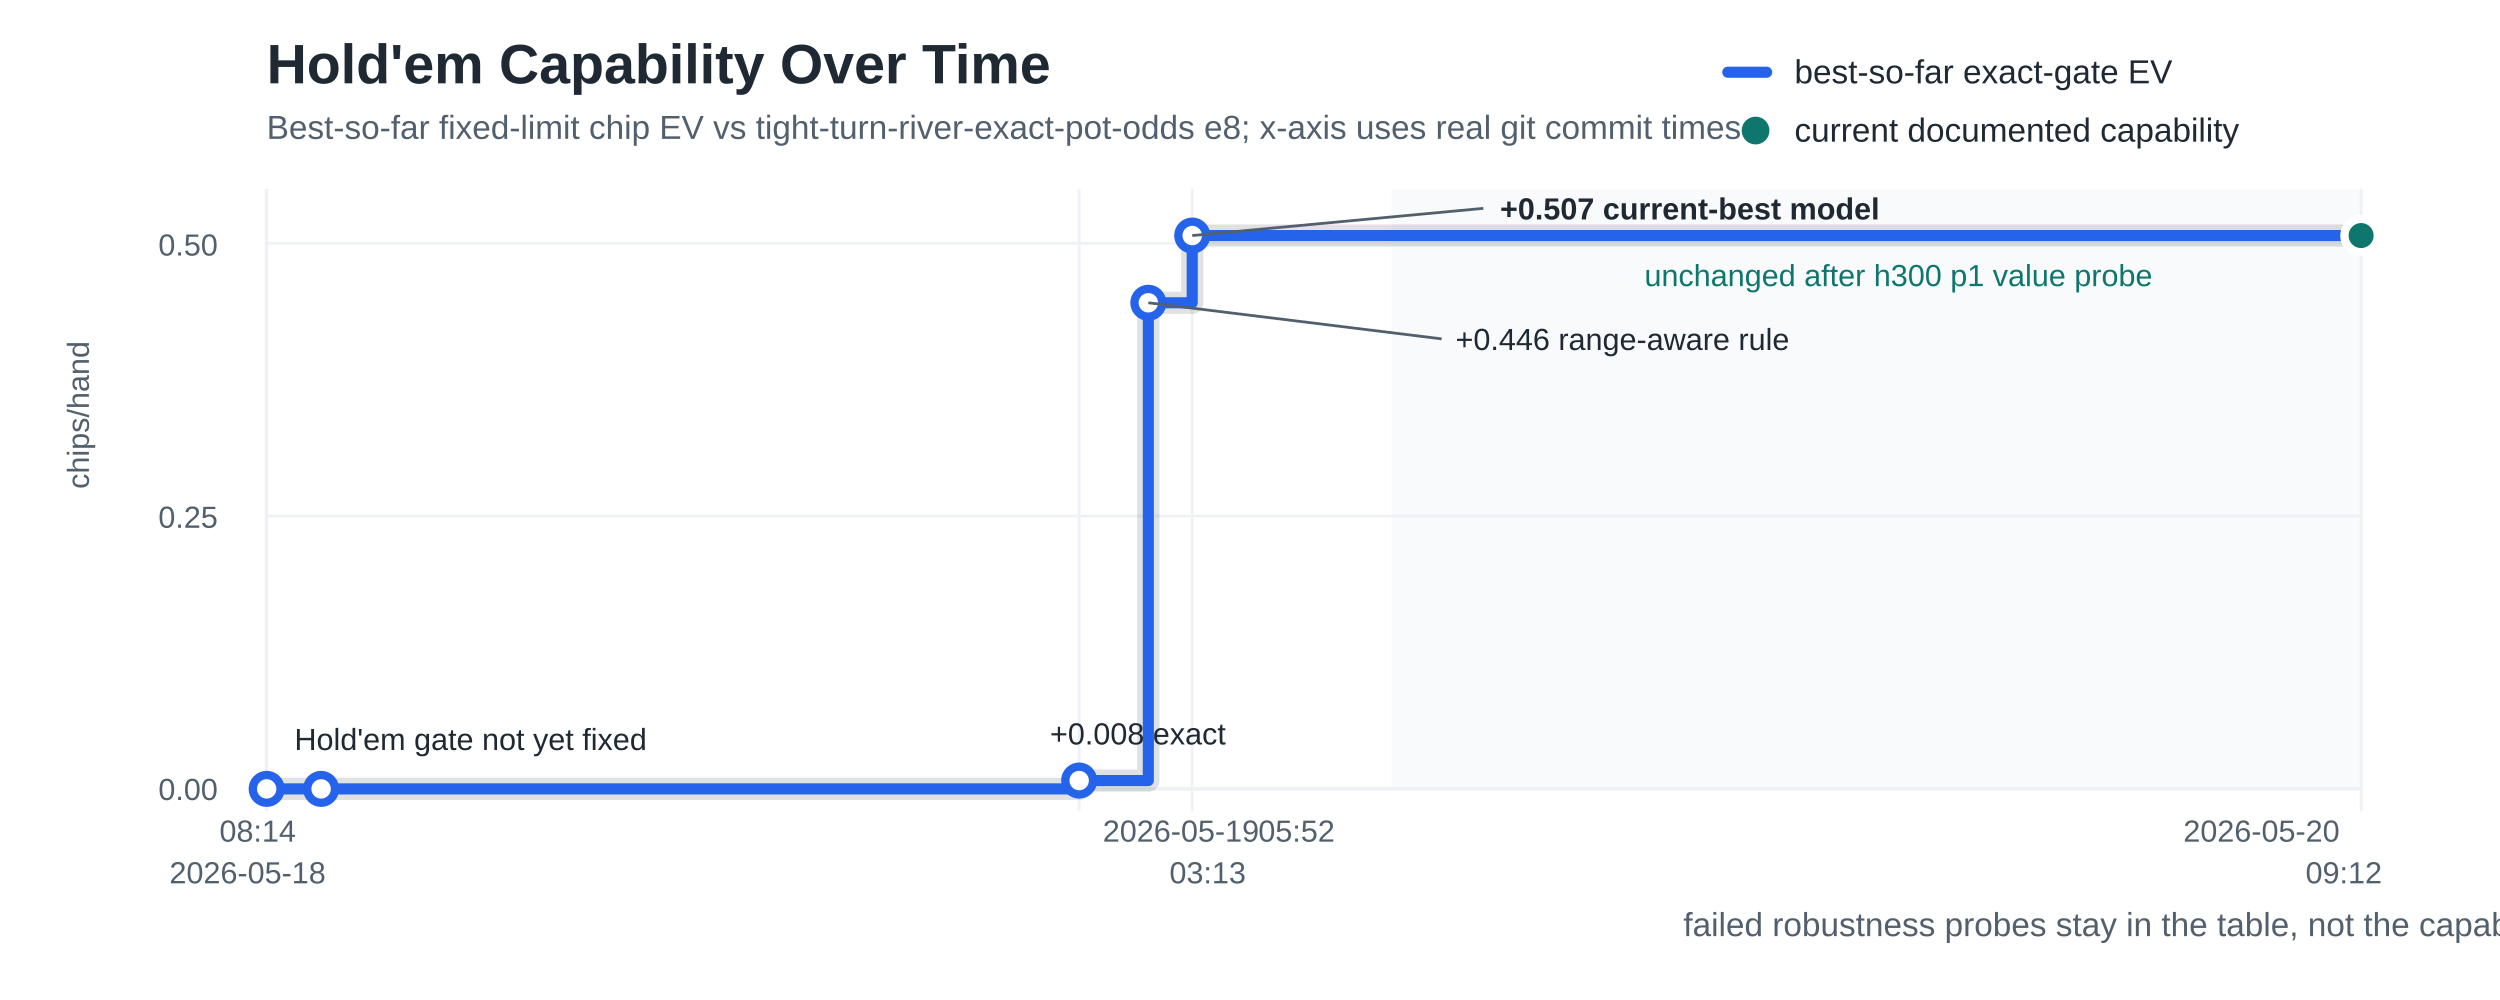
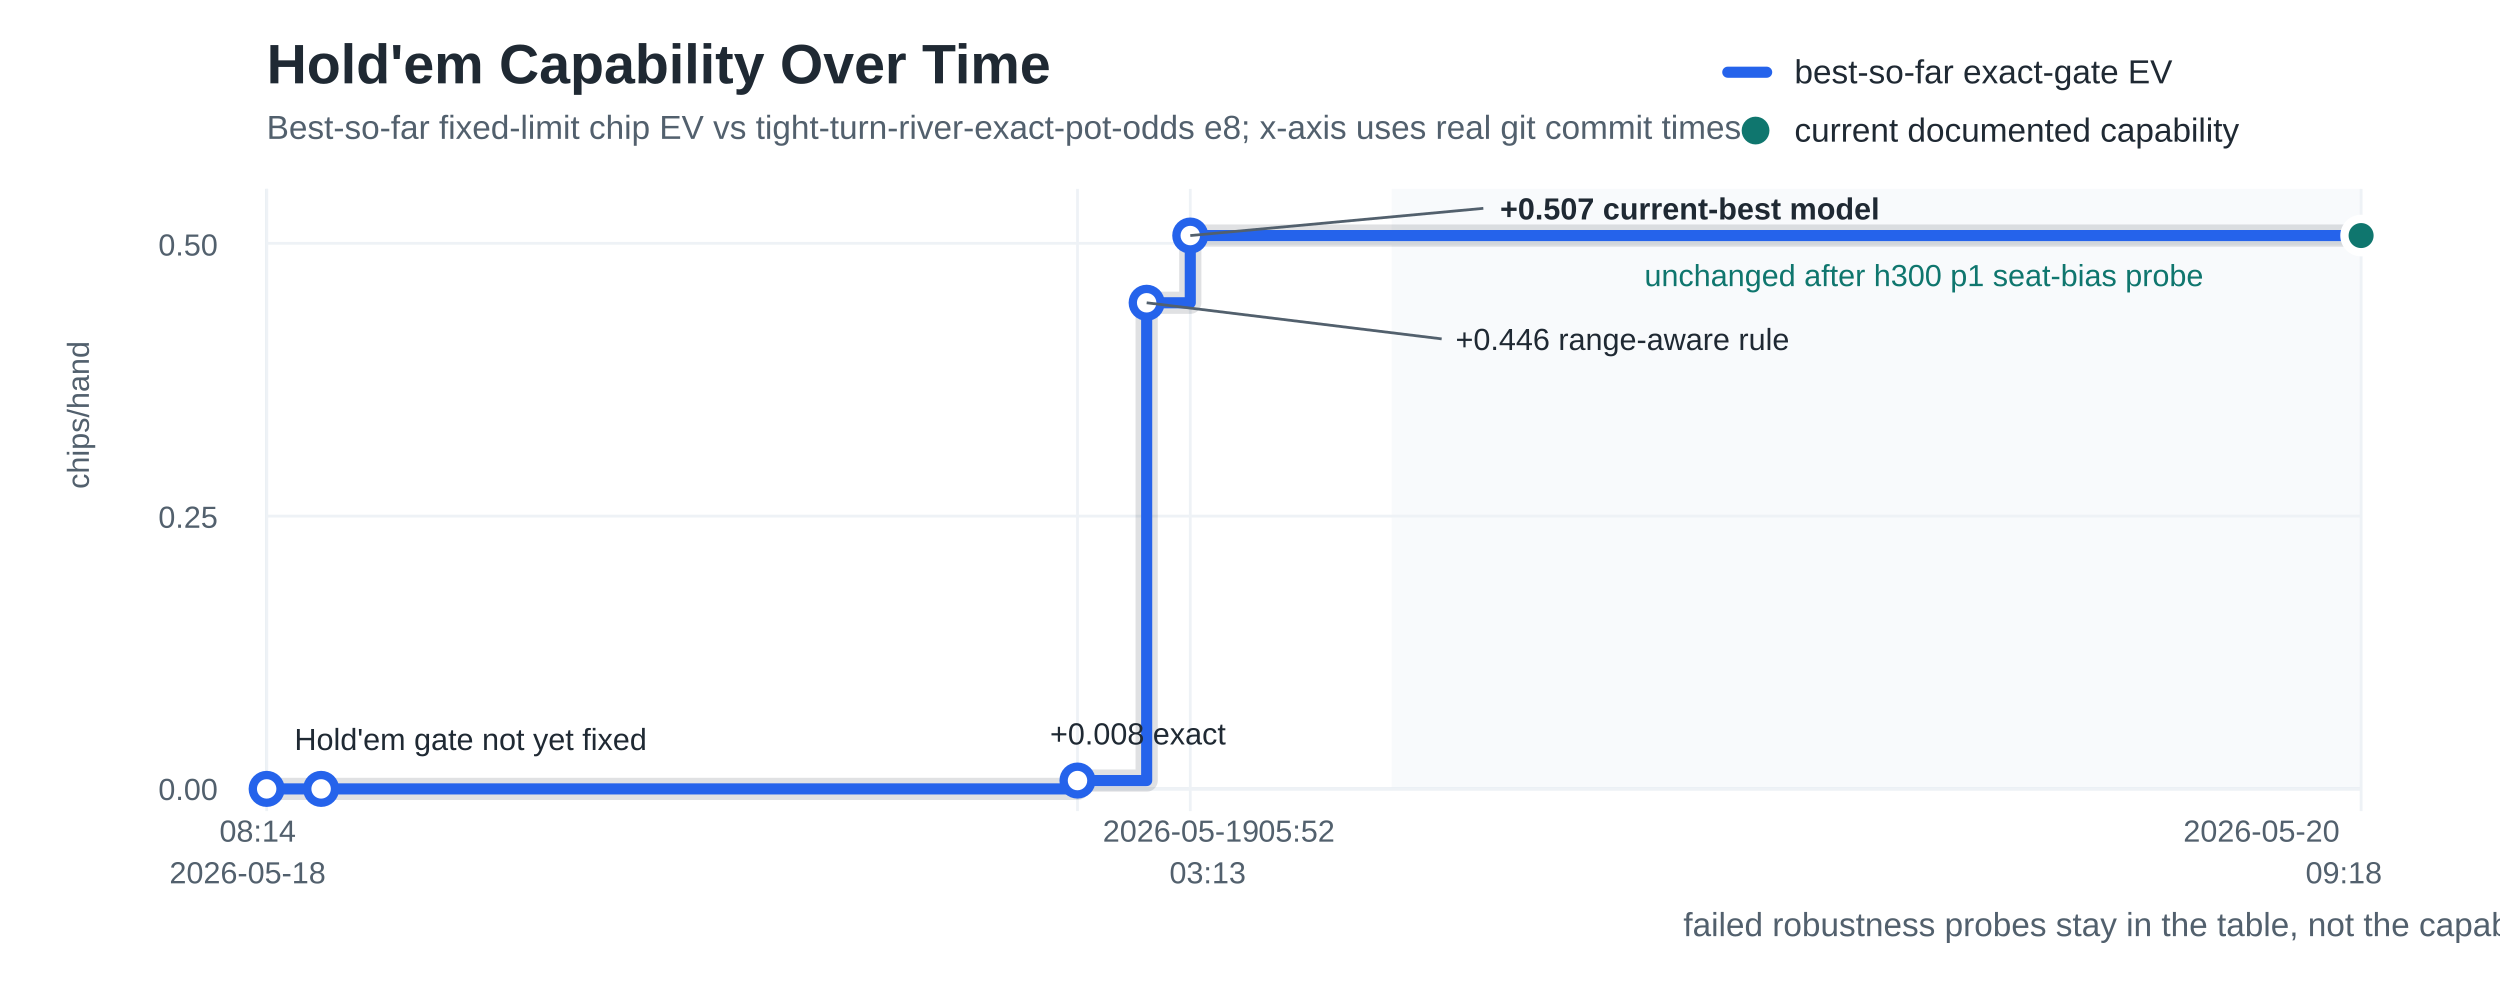
<svg xmlns="http://www.w3.org/2000/svg" width="900" height="360" viewBox="0 0 900 360" role="img" aria-labelledby="title desc">
  <rect width="900" height="360" fill="#ffffff" />
  <rect x="501" y="68" width="349" height="216" fill="#f8fafc" />
  <text x="96" y="30" font-family="Arial, Helvetica, sans-serif" font-size="20" font-weight="700" fill="#1f2933">Hold'em Capability Over Time</text>
  <text x="96" y="50" font-family="Arial, Helvetica, sans-serif" font-size="12" fill="#52606d">Best-so-far fixed-limit chip EV vs tight-turn-river-exact-pot-odds e8; x-axis uses real git commit times</text>
  <g stroke="#d9e2ec" stroke-width="1">
    <line x1="96" y1="284" x2="850" y2="284" />
    <line x1="96" y1="68" x2="96" y2="284" />
  </g>
  <g font-family="Arial, Helvetica, sans-serif" font-size="11" fill="#52606d">
    <line x1="96" y1="284.0" x2="850" y2="284.0" stroke="#eef2f6" stroke-width="1" />
    <text x="57" y="288">0.00</text>
    <line x1="96" y1="185.8" x2="850" y2="185.8" stroke="#eef2f6" stroke-width="1" />
    <text x="57" y="190">0.25</text>
    <line x1="96" y1="87.6" x2="850" y2="87.6" stroke="#eef2f6" stroke-width="1" />
    <text x="57" y="92">0.50</text>
    <text x="32" y="176" transform="rotate(-90 32 176)">chips/hand</text>
  </g>
  <g stroke="#eef2f6" stroke-width="1">
    <line x1="96.0" y1="68" x2="96.0" y2="292" />
-     <line x1="388.5" y1="68" x2="388.5" y2="292" />
-     <line x1="429.2" y1="68" x2="429.2" y2="292" />
+     <line x1="387.9" y1="68" x2="387.9" y2="292" />
+     <line x1="428.5" y1="68" x2="428.5" y2="292" />
    <line x1="850.0" y1="68" x2="850.0" y2="292" />
  </g>
-   <path d="M 96.0 284.0 L 115.6 284.0 L 115.6 284.0 L 388.5 284.0 L 388.5 281.0 L 413.4 281.0 L 413.4 109.0 L 429.2 109.0 L 429.2 84.8 L 850.0 84.8 L 850.0 84.8" fill="none" stroke="#1f2933" stroke-opacity="0.14" stroke-width="8" stroke-linecap="round" stroke-linejoin="round" />
-   <path d="M 96.0 284.0 L 115.6 284.0 L 115.6 284.0 L 388.5 284.0 L 388.5 281.0 L 413.4 281.0 L 413.4 109.0 L 429.2 109.0 L 429.2 84.8 L 850.0 84.8 L 850.0 84.8" fill="none" stroke="#2563eb" stroke-width="4" stroke-linecap="round" stroke-linejoin="round" />
+   <path d="M 96.0 284.0 L 115.6 284.0 L 115.6 284.0 L 387.9 284.0 L 387.9 281.0 L 412.8 281.0 L 412.8 109.0 L 428.5 109.0 L 428.5 84.8 L 850.0 84.8 L 850.0 84.8" fill="none" stroke="#1f2933" stroke-opacity="0.14" stroke-width="8" stroke-linecap="round" stroke-linejoin="round" />
+   <path d="M 96.0 284.0 L 115.6 284.0 L 115.6 284.0 L 387.9 284.0 L 387.9 281.0 L 412.8 281.0 L 412.8 109.0 L 428.5 109.0 L 428.5 84.8 L 850.0 84.8 L 850.0 84.8" fill="none" stroke="#2563eb" stroke-width="4" stroke-linecap="round" stroke-linejoin="round" />
  <g fill="#ffffff" stroke="#2563eb" stroke-width="3">
    <circle cx="96.0" cy="284.0" r="5" />
    <circle cx="115.6" cy="284.0" r="5" />
-     <circle cx="388.5" cy="281.0" r="5" />
-     <circle cx="413.4" cy="109.0" r="5" />
-     <circle cx="429.2" cy="84.8" r="5" />
+     <circle cx="387.9" cy="281.0" r="5" />
+     <circle cx="412.8" cy="109.0" r="5" />
+     <circle cx="428.5" cy="84.8" r="5" />
  </g>
  <circle cx="850.0" cy="84.8" r="6" fill="#0f766e" stroke="#ffffff" stroke-width="3" />
  <g font-family="Arial, Helvetica, sans-serif" font-size="11" fill="#1f2933">
    <text x="106" y="270">Hold'em gate not yet fixed</text>
    <text x="378" y="268">+0.008 exact</text>
-     <line x1="413.4" y1="109.0" x2="519" y2="122" stroke="#52606d" stroke-width="1" />
+     <line x1="412.8" y1="109.0" x2="519" y2="122" stroke="#52606d" stroke-width="1" />
    <text x="524" y="126">+0.446 range-aware rule</text>
-     <line x1="429.2" y1="84.8" x2="534" y2="75" stroke="#52606d" stroke-width="1" />
+     <line x1="428.5" y1="84.8" x2="534" y2="75" stroke="#52606d" stroke-width="1" />
    <text x="540" y="79" font-weight="700">+0.507 current-best model</text>
-     <text x="592" y="103" fill="#0f766e">unchanged after h300 p1 value probe</text>
+     <text x="592" y="103" fill="#0f766e">unchanged after h300 p1 seat-bias probe</text>
  </g>
  <g font-family="Arial, Helvetica, sans-serif" font-size="11" fill="#52606d">
    <text x="61" y="318">2026-05-18</text>
    <text x="79" y="303">08:14</text>
    <text x="397" y="303">2026-05-19</text>
    <text x="421" y="318">03:13</text>
    <text x="453" y="303">05:52</text>
    <text x="786" y="303">2026-05-20</text>
-     <text x="830" y="318">09:12</text>
+     <text x="830" y="318">09:18</text>
  </g>
  <g font-family="Arial, Helvetica, sans-serif" font-size="12" fill="#1f2933">
    <rect x="620" y="24" width="18" height="4" fill="#2563eb" rx="2" />
    <text x="646" y="30">best-so-far exact-gate EV</text>
    <circle cx="632" cy="47" r="5" fill="#0f766e" />
    <text x="646" y="51">current documented capability</text>
    <text x="606" y="337" fill="#52606d">failed robustness probes stay in the table, not the capability line</text>
  </g>
</svg>
